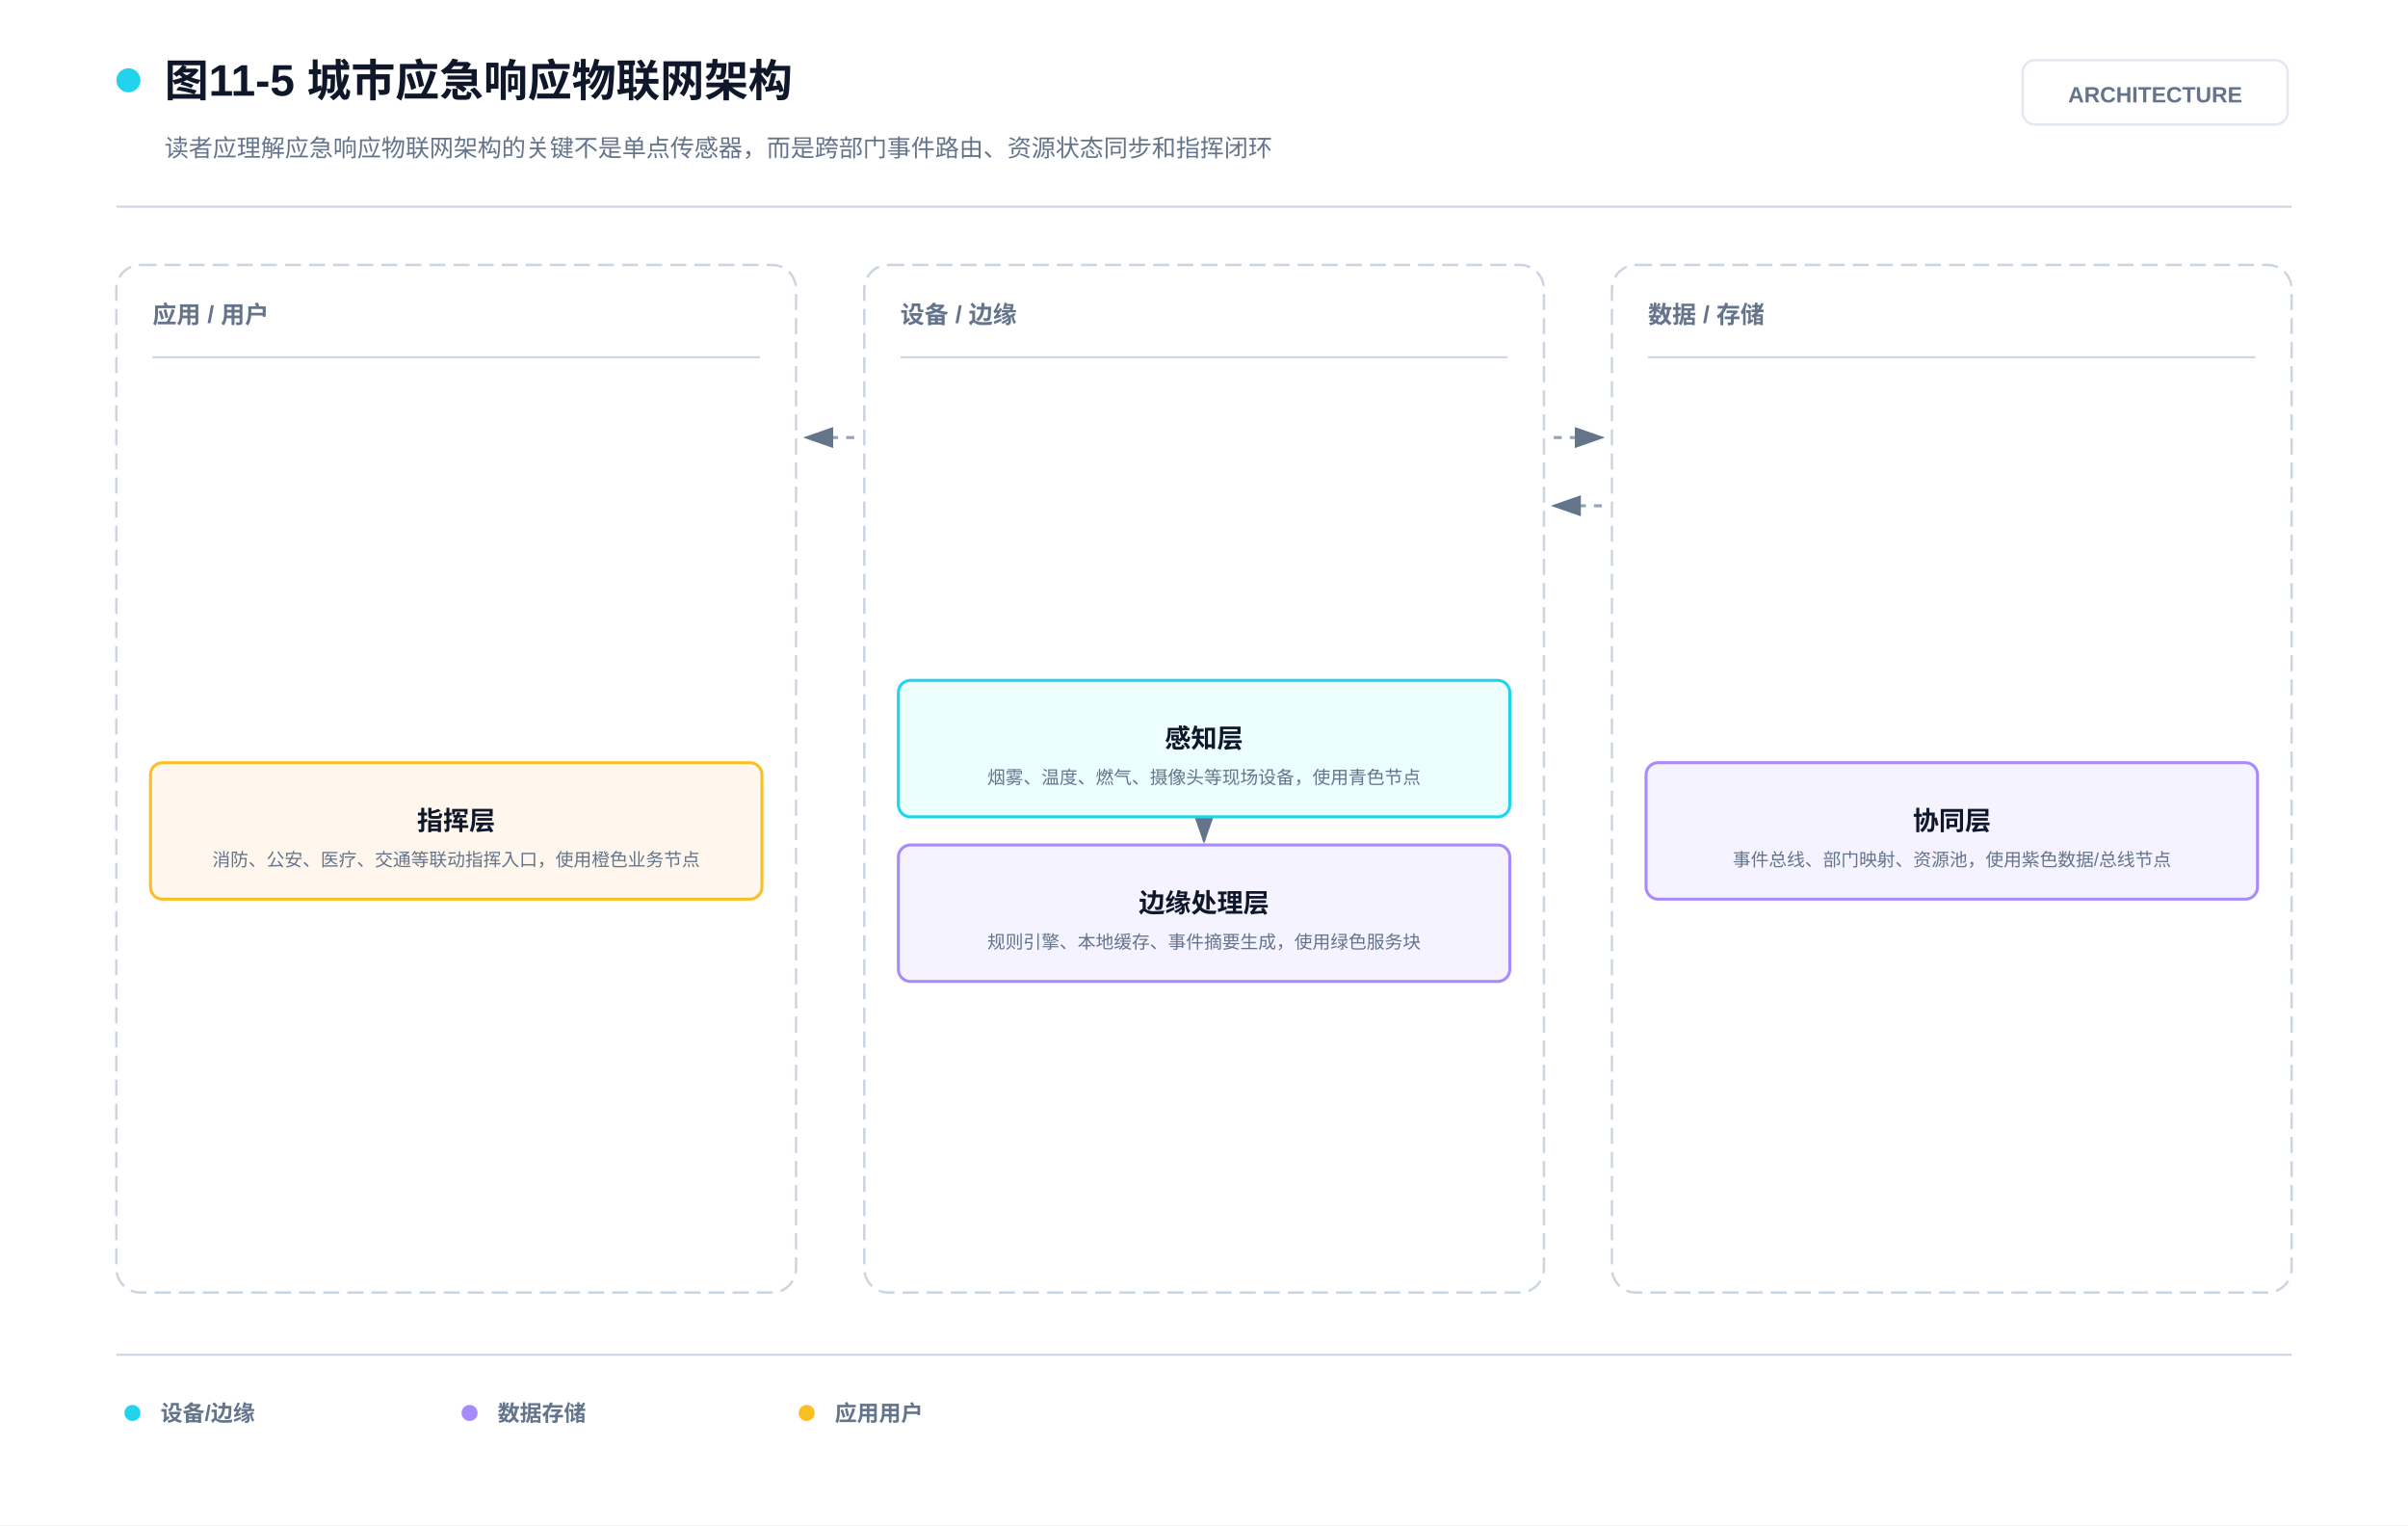
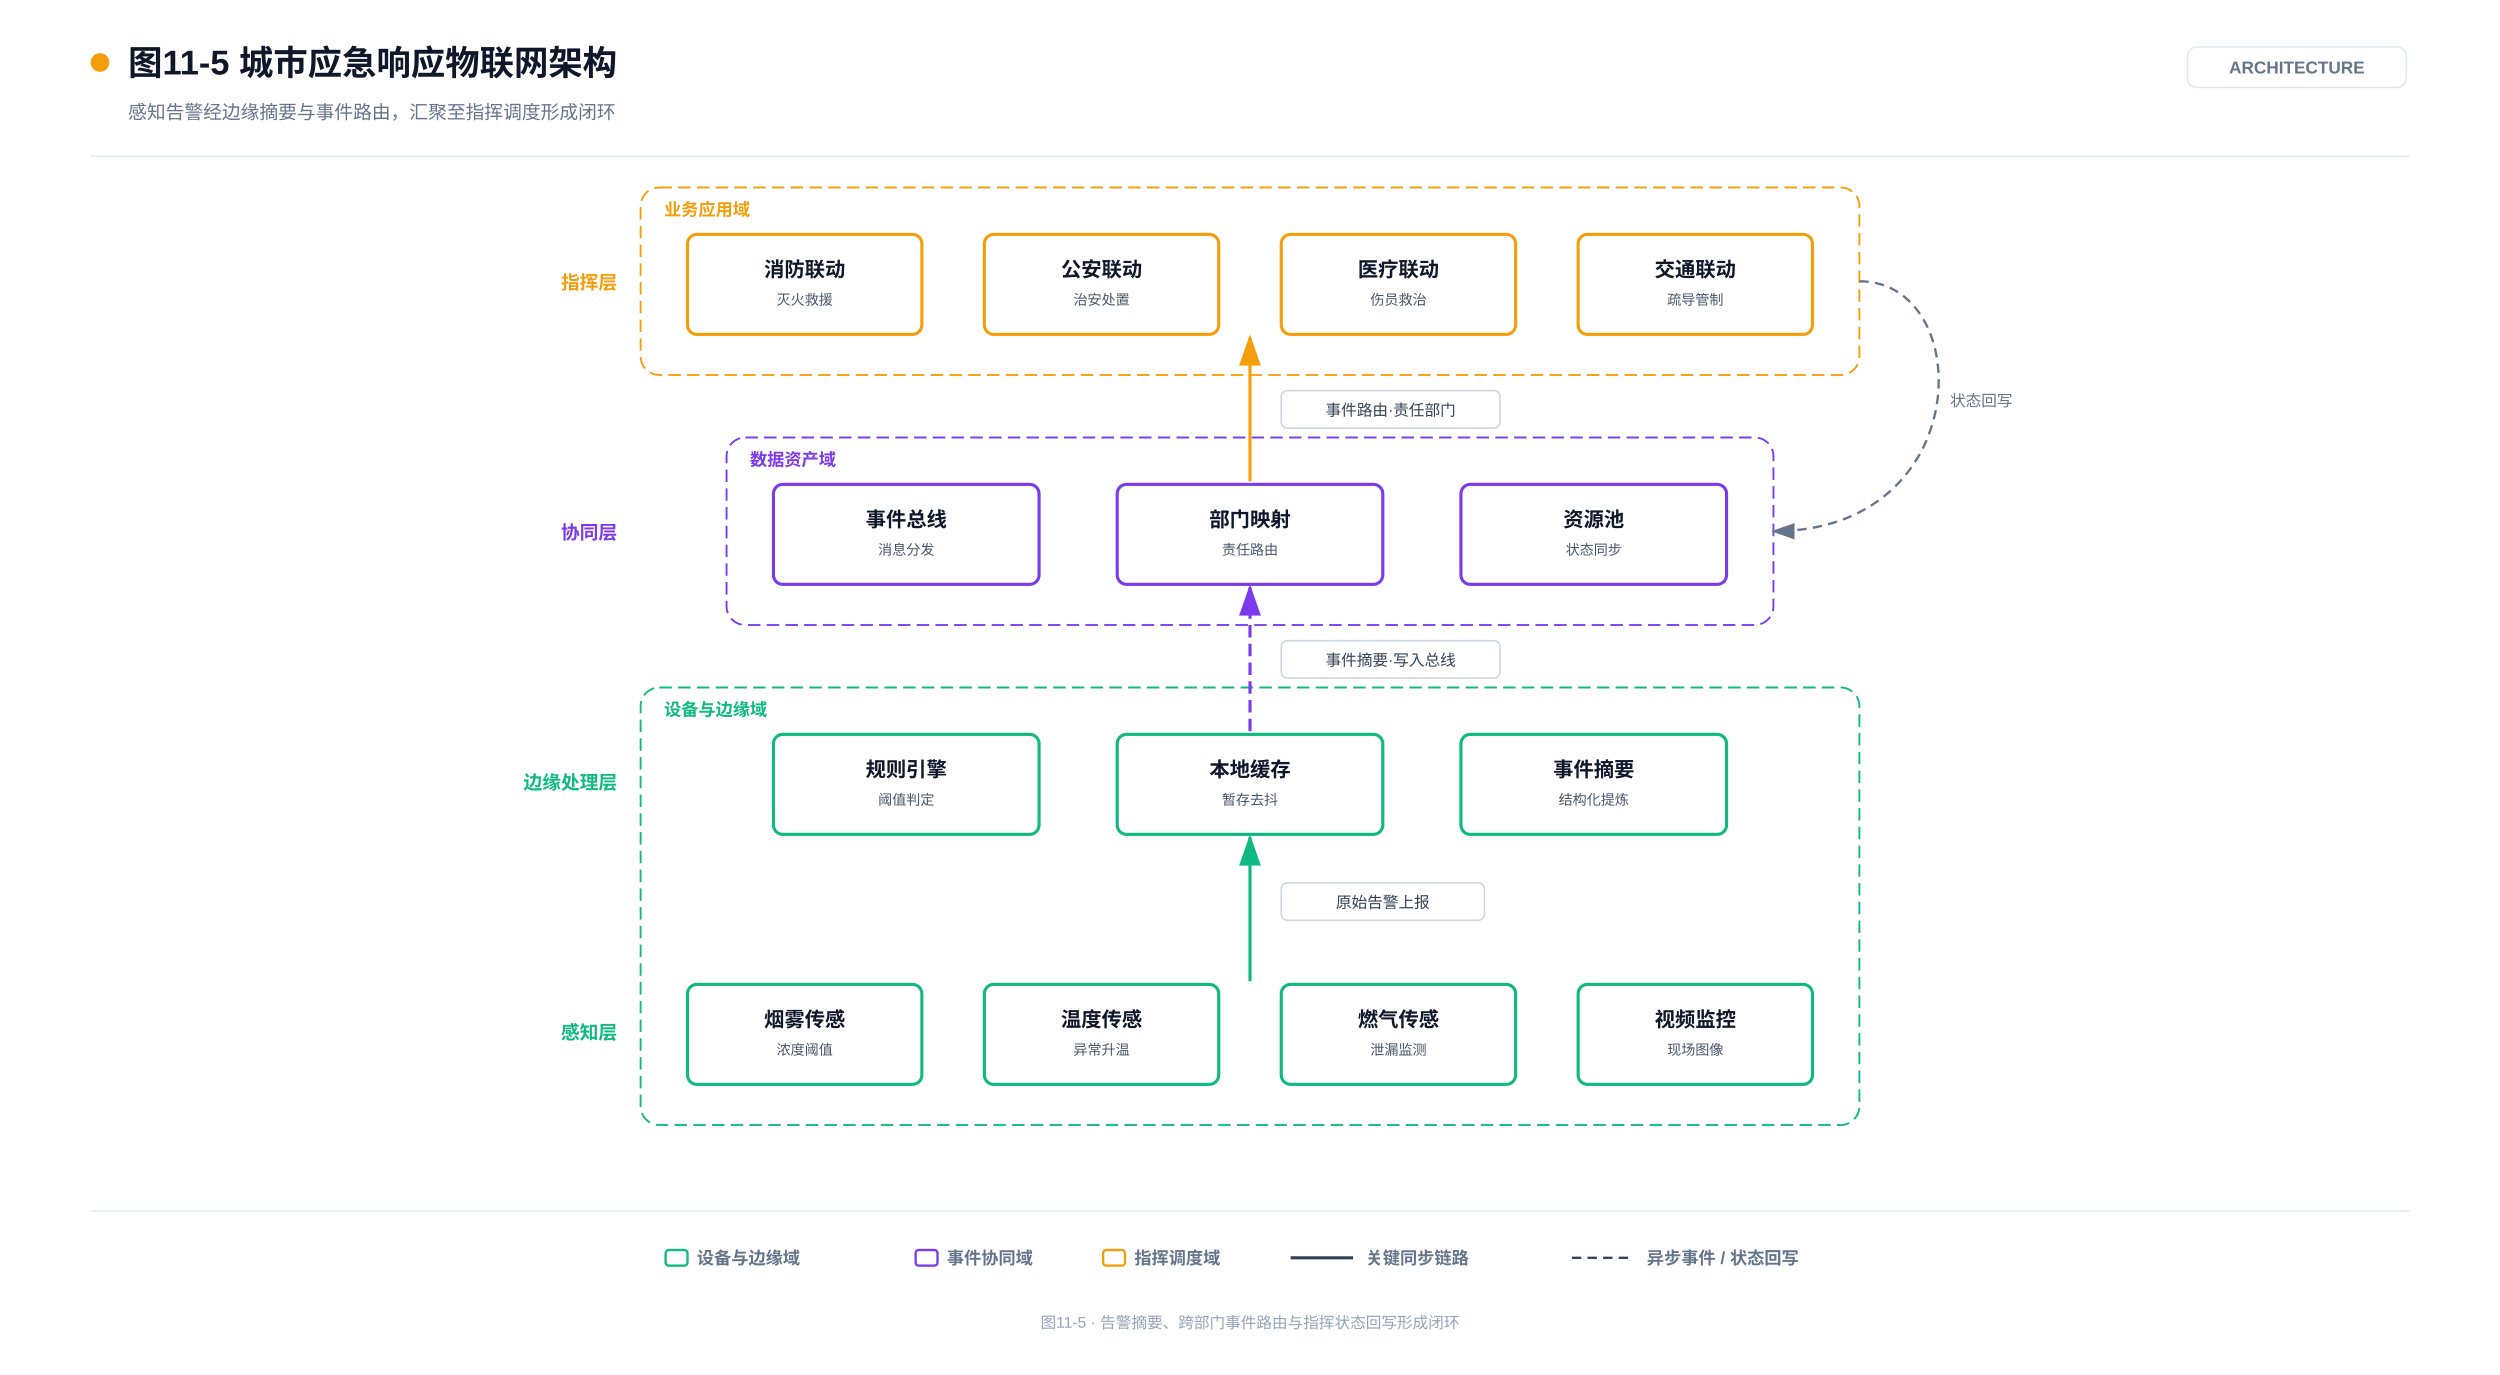
- <svg xmlns="http://www.w3.org/2000/svg" width="1200" height="760" viewBox="0 0 1200 760" role="img" aria-label="图11-5 城市应急响应物联网架构" data-style="architecture-diagram-white-book">
+ <svg xmlns="http://www.w3.org/2000/svg" width="1600" height="880" viewBox="0 0 1600 880" role="img" aria-label="图11-5 城市应急响应物联网架构" data-style="architecture-diagram-wireframe-white" font-family="'JetBrains Mono','PingFang SC','Microsoft YaHei',Arial,sans-serif">
  <defs>
-     <marker id="arrowhead" markerWidth="10" markerHeight="7" refX="9" refY="3.5" orient="auto">
-       <polygon points="0 0, 10 3.5, 0 7" fill="#64748B" />
+     <marker id="ah-green" markerWidth="10" markerHeight="7" refX="9" refY="3.5" orient="auto">
+       <polygon points="0 0,10 3.5,0 7" fill="#10B981" />
+     </marker>
+     <marker id="ah-violet" markerWidth="10" markerHeight="7" refX="9" refY="3.5" orient="auto">
+       <polygon points="0 0,10 3.5,0 7" fill="#7C3AED" />
+     </marker>
+     <marker id="ah-orange" markerWidth="10" markerHeight="7" refX="9" refY="3.5" orient="auto">
+       <polygon points="0 0,10 3.5,0 7" fill="#F59E0B" />
+     </marker>
+     <marker id="ah-gray" markerWidth="10" markerHeight="7" refX="9" refY="3.5" orient="auto">
+       <polygon points="0 0,10 3.5,0 7" fill="#64748B" />
+     </marker>
+     <marker id="ah-blue" markerWidth="10" markerHeight="7" refX="9" refY="3.5" orient="auto">
+       <polygon points="0 0,10 3.5,0 7" fill="#2563EB" />
+     </marker>
+     <marker id="ah-red" markerWidth="10" markerHeight="7" refX="9" refY="3.5" orient="auto">
+       <polygon points="0 0,10 3.5,0 7" fill="#E11D48" />
    </marker>
  </defs>
-   <rect x="0" y="0" width="1200" height="760" fill="#FFFFFF" />
-   <circle cx="64" cy="40" r="6" fill="#22D3EE" />
-   <text x="82" y="48" fill="#0F172A" font-size="22" font-family="'JetBrains Mono', 'PingFang SC', 'Microsoft YaHei', Arial, sans-serif" font-weight="700">图11-5 城市应急响应物联网架构</text>
-   <text x="82.0" y="78.0" fill="#64748B" font-size="12" font-family="'JetBrains Mono', 'PingFang SC', 'Microsoft YaHei', Arial, sans-serif" font-weight="500" text-anchor="start">读者应理解应急响应物联网架构的关键不是单点传感器，而是跨部门事件路由、资源状态同步和指挥闭环</text>
-   <rect x="1008.0" y="30.0" width="132.0" height="32.0" rx="6.0" fill="#FFFFFF" stroke="#E2E8F0" stroke-width="1.2" />
-   <text x="1074" y="51" fill="#64748B" font-size="11" font-family="'JetBrains Mono', 'PingFang SC', 'Microsoft YaHei', Arial, sans-serif" font-weight="700" text-anchor="middle">ARCHITECTURE</text>
-   <line x1="58" y1="103" x2="1142" y2="103" stroke="#CBD5E1" stroke-width="1" />
-   <rect x="58.0" y="132.0" width="338.7" height="512.0" rx="12.0" fill="#FFFFFF" stroke="#CBD5E1" stroke-width="1.2" stroke-dasharray="8 4" />
-   <text x="76.0" y="161.0" fill="#64748B" font-size="12" font-family="'JetBrains Mono', 'PingFang SC', 'Microsoft YaHei', Arial, sans-serif" font-weight="700" text-anchor="start">应用 / 用户</text>
-   <line x1="76.0" y1="178.0" x2="378.7" y2="178.0" stroke="#CBD5E1" stroke-width="1" />
-   <rect x="430.7" y="132.0" width="338.7" height="512.0" rx="12.0" fill="#FFFFFF" stroke="#CBD5E1" stroke-width="1.2" stroke-dasharray="8 4" />
-   <text x="448.7" y="161.0" fill="#64748B" font-size="12" font-family="'JetBrains Mono', 'PingFang SC', 'Microsoft YaHei', Arial, sans-serif" font-weight="700" text-anchor="start">设备 / 边缘</text>
-   <line x1="448.7" y1="178.0" x2="751.3" y2="178.0" stroke="#CBD5E1" stroke-width="1" />
-   <rect x="803.3" y="132.0" width="338.7" height="512.0" rx="12.0" fill="#FFFFFF" stroke="#CBD5E1" stroke-width="1.2" stroke-dasharray="8 4" />
-   <text x="821.3" y="161.0" fill="#64748B" font-size="12" font-family="'JetBrains Mono', 'PingFang SC', 'Microsoft YaHei', Arial, sans-serif" font-weight="700" text-anchor="start">数据 / 存储</text>
-   <line x1="821.3" y1="178.0" x2="1124.0" y2="178.0" stroke="#CBD5E1" stroke-width="1" />
-   <line x1="774.3" y1="218.0" x2="798.3" y2="218.0" stroke="#94A3B8" stroke-width="1.5" stroke-dasharray="4 4" marker-end="url(#arrowhead)" />
-   <line x1="425.7" y1="218.0" x2="401.7" y2="218.0" stroke="#94A3B8" stroke-width="1.5" stroke-dasharray="4 4" marker-end="url(#arrowhead)" />
-   <line x1="798.3" y1="252.0" x2="774.3" y2="252.0" stroke="#94A3B8" stroke-width="1.5" stroke-dasharray="4 4" marker-end="url(#arrowhead)" />
-   <line x1="600.0" y1="409.0" x2="600.0" y2="419.0" stroke="#94A3B8" stroke-width="1.5" marker-end="url(#arrowhead)" />
-   <rect x="447.7" y="339.0" width="304.7" height="68.0" rx="6.0" fill="#ECFEFF" stroke="#22D3EE" stroke-width="1.5" />
-   <text x="600.0" y="372.5" fill="#0F172A" font-size="13" font-family="'JetBrains Mono', 'PingFang SC', 'Microsoft YaHei', Arial, sans-serif" font-weight="700" text-anchor="middle">感知层</text>
-   <text x="600.0" y="390.5" fill="#64748B" font-size="9" font-family="'JetBrains Mono', 'PingFang SC', 'Microsoft YaHei', Arial, sans-serif" font-weight="500" text-anchor="middle">烟雾、温度、燃气、摄像头等现场设备，使用青色节点</text>
-   <rect x="447.7" y="421.0" width="304.7" height="68.0" rx="6.0" fill="#F5F3FF" stroke="#A78BFA" stroke-width="1.5" />
-   <text x="600.0" y="454.5" fill="#0F172A" font-size="13" font-family="'JetBrains Mono', 'PingFang SC', 'Microsoft YaHei', Arial, sans-serif" font-weight="700" text-anchor="middle">边缘处理层</text>
-   <text x="600.0" y="472.5" fill="#64748B" font-size="9" font-family="'JetBrains Mono', 'PingFang SC', 'Microsoft YaHei', Arial, sans-serif" font-weight="500" text-anchor="middle">规则引擎、本地缓存、事件摘要生成，使用绿色服务块</text>
-   <rect x="820.3" y="380.0" width="304.7" height="68.0" rx="6.0" fill="#F5F3FF" stroke="#A78BFA" stroke-width="1.5" />
-   <text x="972.7" y="413.5" fill="#0F172A" font-size="13" font-family="'JetBrains Mono', 'PingFang SC', 'Microsoft YaHei', Arial, sans-serif" font-weight="700" text-anchor="middle">协同层</text>
-   <text x="972.7" y="431.5" fill="#64748B" font-size="9" font-family="'JetBrains Mono', 'PingFang SC', 'Microsoft YaHei', Arial, sans-serif" font-weight="500" text-anchor="middle">事件总线、部门映射、资源池，使用紫色数据/总线节点</text>
-   <rect x="75.0" y="380.0" width="304.7" height="68.0" rx="6.0" fill="#FFF7ED" stroke="#FBBF24" stroke-width="1.5" />
-   <text x="227.3" y="413.5" fill="#0F172A" font-size="13" font-family="'JetBrains Mono', 'PingFang SC', 'Microsoft YaHei', Arial, sans-serif" font-weight="700" text-anchor="middle">指挥层</text>
-   <text x="227.3" y="431.5" fill="#64748B" font-size="9" font-family="'JetBrains Mono', 'PingFang SC', 'Microsoft YaHei', Arial, sans-serif" font-weight="500" text-anchor="middle">消防、公安、医疗、交通等联动指挥入口，使用橙色业务节点</text>
-   <line x1="58" y1="675" x2="1142" y2="675" stroke="#CBD5E1" stroke-width="1" />
-   <circle cx="66.0" cy="704.0" r="4" fill="#22D3EE" />
-   <text x="80.0" y="708.0" fill="#64748B" font-size="11" font-family="'JetBrains Mono', 'PingFang SC', 'Microsoft YaHei', Arial, sans-serif" font-weight="600" text-anchor="start">设备/边缘</text>
-   <circle cx="234.0" cy="704.0" r="4" fill="#A78BFA" />
-   <text x="248.0" y="708.0" fill="#64748B" font-size="11" font-family="'JetBrains Mono', 'PingFang SC', 'Microsoft YaHei', Arial, sans-serif" font-weight="600" text-anchor="start">数据存储</text>
-   <circle cx="402.0" cy="704.0" r="4" fill="#FBBF24" />
-   <text x="416.0" y="708.0" fill="#64748B" font-size="11" font-family="'JetBrains Mono', 'PingFang SC', 'Microsoft YaHei', Arial, sans-serif" font-weight="600" text-anchor="start">应用用户</text>
+   <rect x="0" y="0" width="1600" height="880" fill="#FFFFFF" />
+   <circle cx="64" cy="40" r="6" fill="#F59E0B" />
+   <text x="82" y="48" fill="#0F172A" font-size="22" font-weight="700">图11-5 城市应急响应物联网架构</text>
+   <text x="82" y="76" fill="#64748B" font-size="12" font-weight="500">感知告警经边缘摘要与事件路由，汇聚至指挥调度形成闭环</text>
+   <rect x="1400" y="30" width="140" height="26" rx="6" fill="#FFFFFF" stroke="#E2E8F0" stroke-width="1" />
+   <text x="1470" y="47" fill="#64748B" font-size="11" font-weight="700" text-anchor="middle">ARCHITECTURE</text>
+   <line x1="58" y1="100" x2="1542" y2="100" stroke="#E2E8F0" stroke-width="1" />
+   <rect x="410" y="120" width="780" height="120" rx="12" fill="none" stroke="#F59E0B" stroke-width="1.2" stroke-dasharray="8 4" />
+   <text x="425" y="138" fill="#F59E0B" font-size="11" font-weight="600">业务应用域</text>
+   <rect x="465" y="280" width="670" height="120" rx="12" fill="none" stroke="#7C3AED" stroke-width="1.2" stroke-dasharray="8 4" />
+   <text x="480" y="298" fill="#7C3AED" font-size="11" font-weight="600">数据资产域</text>
+   <rect x="410" y="440" width="780" height="280" rx="12" fill="none" stroke="#10B981" stroke-width="1.2" stroke-dasharray="8 4" />
+   <text x="425" y="458" fill="#10B981" font-size="11" font-weight="600">设备与边缘域</text>
+   <text x="395" y="185" fill="#F59E0B" font-size="12" font-weight="700" text-anchor="end">指挥层</text>
+   <text x="395" y="345" fill="#7C3AED" font-size="12" font-weight="700" text-anchor="end">协同层</text>
+   <text x="395" y="505" fill="#10B981" font-size="12" font-weight="700" text-anchor="end">边缘处理层</text>
+   <text x="395" y="665" fill="#10B981" font-size="12" font-weight="700" text-anchor="end">感知层</text>
+   <line x1="800" y1="628" x2="800" y2="536" stroke="#10B981" stroke-width="2" marker-end="url(#ah-green)" />
+   <line x1="800" y1="468" x2="800" y2="376" stroke="#7C3AED" stroke-width="2" stroke-dasharray="8 4" marker-end="url(#ah-violet)" />
+   <line x1="800" y1="308" x2="800" y2="216" stroke="#F59E0B" stroke-width="2" marker-end="url(#ah-orange)" />
+   <path d="M 1190 180 C 1265 180, 1265 340, 1135 340" fill="none" stroke="#64748B" stroke-width="1.5" stroke-dasharray="6 4" marker-end="url(#ah-gray)" />
+   <text x="1268" y="260" fill="#64748B" font-size="10" font-weight="500" text-anchor="middle">状态回写</text>
+   <g>
+     <rect x="440" y="150" width="150" height="64" rx="6" fill="#FFFFFF" stroke="#F59E0B" stroke-width="2" />
+     <text x="515" y="177" fill="#0F172A" font-size="13" font-weight="700" text-anchor="middle">消防联动</text>
+     <text x="515" y="195" fill="#475569" font-size="9" font-weight="500" text-anchor="middle">灭火救援</text>
+     <rect x="630" y="150" width="150" height="64" rx="6" fill="#FFFFFF" stroke="#F59E0B" stroke-width="2" />
+     <text x="705" y="177" fill="#0F172A" font-size="13" font-weight="700" text-anchor="middle">公安联动</text>
+     <text x="705" y="195" fill="#475569" font-size="9" font-weight="500" text-anchor="middle">治安处置</text>
+     <rect x="820" y="150" width="150" height="64" rx="6" fill="#FFFFFF" stroke="#F59E0B" stroke-width="2" />
+     <text x="895" y="177" fill="#0F172A" font-size="13" font-weight="700" text-anchor="middle">医疗联动</text>
+     <text x="895" y="195" fill="#475569" font-size="9" font-weight="500" text-anchor="middle">伤员救治</text>
+     <rect x="1010" y="150" width="150" height="64" rx="6" fill="#FFFFFF" stroke="#F59E0B" stroke-width="2" />
+     <text x="1085" y="177" fill="#0F172A" font-size="13" font-weight="700" text-anchor="middle">交通联动</text>
+     <text x="1085" y="195" fill="#475569" font-size="9" font-weight="500" text-anchor="middle">疏导管制</text>
+   </g>
+   <g>
+     <rect x="495" y="310" width="170" height="64" rx="6" fill="#FFFFFF" stroke="#7C3AED" stroke-width="2" />
+     <text x="580" y="337" fill="#0F172A" font-size="13" font-weight="700" text-anchor="middle">事件总线</text>
+     <text x="580" y="355" fill="#475569" font-size="9" font-weight="500" text-anchor="middle">消息分发</text>
+     <rect x="715" y="310" width="170" height="64" rx="6" fill="#FFFFFF" stroke="#7C3AED" stroke-width="2" />
+     <text x="800" y="337" fill="#0F172A" font-size="13" font-weight="700" text-anchor="middle">部门映射</text>
+     <text x="800" y="355" fill="#475569" font-size="9" font-weight="500" text-anchor="middle">责任路由</text>
+     <rect x="935" y="310" width="170" height="64" rx="6" fill="#FFFFFF" stroke="#7C3AED" stroke-width="2" />
+     <text x="1020" y="337" fill="#0F172A" font-size="13" font-weight="700" text-anchor="middle">资源池</text>
+     <text x="1020" y="355" fill="#475569" font-size="9" font-weight="500" text-anchor="middle">状态同步</text>
+   </g>
+   <g>
+     <rect x="495" y="470" width="170" height="64" rx="6" fill="#FFFFFF" stroke="#10B981" stroke-width="2" />
+     <text x="580" y="497" fill="#0F172A" font-size="13" font-weight="700" text-anchor="middle">规则引擎</text>
+     <text x="580" y="515" fill="#475569" font-size="9" font-weight="500" text-anchor="middle">阈值判定</text>
+     <rect x="715" y="470" width="170" height="64" rx="6" fill="#FFFFFF" stroke="#10B981" stroke-width="2" />
+     <text x="800" y="497" fill="#0F172A" font-size="13" font-weight="700" text-anchor="middle">本地缓存</text>
+     <text x="800" y="515" fill="#475569" font-size="9" font-weight="500" text-anchor="middle">暂存去抖</text>
+     <rect x="935" y="470" width="170" height="64" rx="6" fill="#FFFFFF" stroke="#10B981" stroke-width="2" />
+     <text x="1020" y="497" fill="#0F172A" font-size="13" font-weight="700" text-anchor="middle">事件摘要</text>
+     <text x="1020" y="515" fill="#475569" font-size="9" font-weight="500" text-anchor="middle">结构化提炼</text>
+   </g>
+   <g>
+     <rect x="440" y="630" width="150" height="64" rx="6" fill="#FFFFFF" stroke="#10B981" stroke-width="2" />
+     <text x="515" y="657" fill="#0F172A" font-size="13" font-weight="700" text-anchor="middle">烟雾传感</text>
+     <text x="515" y="675" fill="#475569" font-size="9" font-weight="500" text-anchor="middle">浓度阈值</text>
+     <rect x="630" y="630" width="150" height="64" rx="6" fill="#FFFFFF" stroke="#10B981" stroke-width="2" />
+     <text x="705" y="657" fill="#0F172A" font-size="13" font-weight="700" text-anchor="middle">温度传感</text>
+     <text x="705" y="675" fill="#475569" font-size="9" font-weight="500" text-anchor="middle">异常升温</text>
+     <rect x="820" y="630" width="150" height="64" rx="6" fill="#FFFFFF" stroke="#10B981" stroke-width="2" />
+     <text x="895" y="657" fill="#0F172A" font-size="13" font-weight="700" text-anchor="middle">燃气传感</text>
+     <text x="895" y="675" fill="#475569" font-size="9" font-weight="500" text-anchor="middle">泄漏监测</text>
+     <rect x="1010" y="630" width="150" height="64" rx="6" fill="#FFFFFF" stroke="#10B981" stroke-width="2" />
+     <text x="1085" y="657" fill="#0F172A" font-size="13" font-weight="700" text-anchor="middle">视频监控</text>
+     <text x="1085" y="675" fill="#475569" font-size="9" font-weight="500" text-anchor="middle">现场图像</text>
+   </g>
+   <g>
+     <rect x="820" y="250" width="140" height="24" rx="4" fill="#FFFFFF" stroke="#CBD5E1" stroke-width="1" />
+     <text x="890" y="266" fill="#334155" font-size="10" font-weight="500" text-anchor="middle">事件路由·责任部门</text>
+     <rect x="820" y="410" width="140" height="24" rx="4" fill="#FFFFFF" stroke="#CBD5E1" stroke-width="1" />
+     <text x="890" y="426" fill="#334155" font-size="10" font-weight="500" text-anchor="middle">事件摘要·写入总线</text>
+     <rect x="820" y="565" width="130" height="24" rx="4" fill="#FFFFFF" stroke="#CBD5E1" stroke-width="1" />
+     <text x="885" y="581" fill="#334155" font-size="10" font-weight="500" text-anchor="middle">原始告警上报</text>
+   </g>
+   <line x1="58" y1="775" x2="1542" y2="775" stroke="#E2E8F0" stroke-width="1" />
+   <g>
+     <rect x="426" y="800" width="14" height="10" rx="2" fill="#FFFFFF" stroke="#10B981" stroke-width="1.5" />
+     <text x="446" y="809" fill="#64748B" font-size="11" font-weight="600">设备与边缘域</text>
+     <rect x="586" y="800" width="14" height="10" rx="2" fill="#FFFFFF" stroke="#7C3AED" stroke-width="1.5" />
+     <text x="606" y="809" fill="#64748B" font-size="11" font-weight="600">事件协同域</text>
+     <rect x="706" y="800" width="14" height="10" rx="2" fill="#FFFFFF" stroke="#F59E0B" stroke-width="1.5" />
+     <text x="726" y="809" fill="#64748B" font-size="11" font-weight="600">指挥调度域</text>
+     <line x1="826" y1="805" x2="866" y2="805" stroke="#334155" stroke-width="2" />
+     <text x="874" y="809" fill="#64748B" font-size="11" font-weight="600">关键同步链路</text>
+     <line x1="1006" y1="805" x2="1046" y2="805" stroke="#334155" stroke-width="1.5" stroke-dasharray="6 4" />
+     <text x="1054" y="809" fill="#64748B" font-size="11" font-weight="600">异步事件 / 状态回写</text>
+   </g>
+   <text x="800" y="850" fill="#94A3B8" font-size="10" text-anchor="middle">图11-5 · 告警摘要、跨部门事件路由与指挥状态回写形成闭环</text>
</svg>
